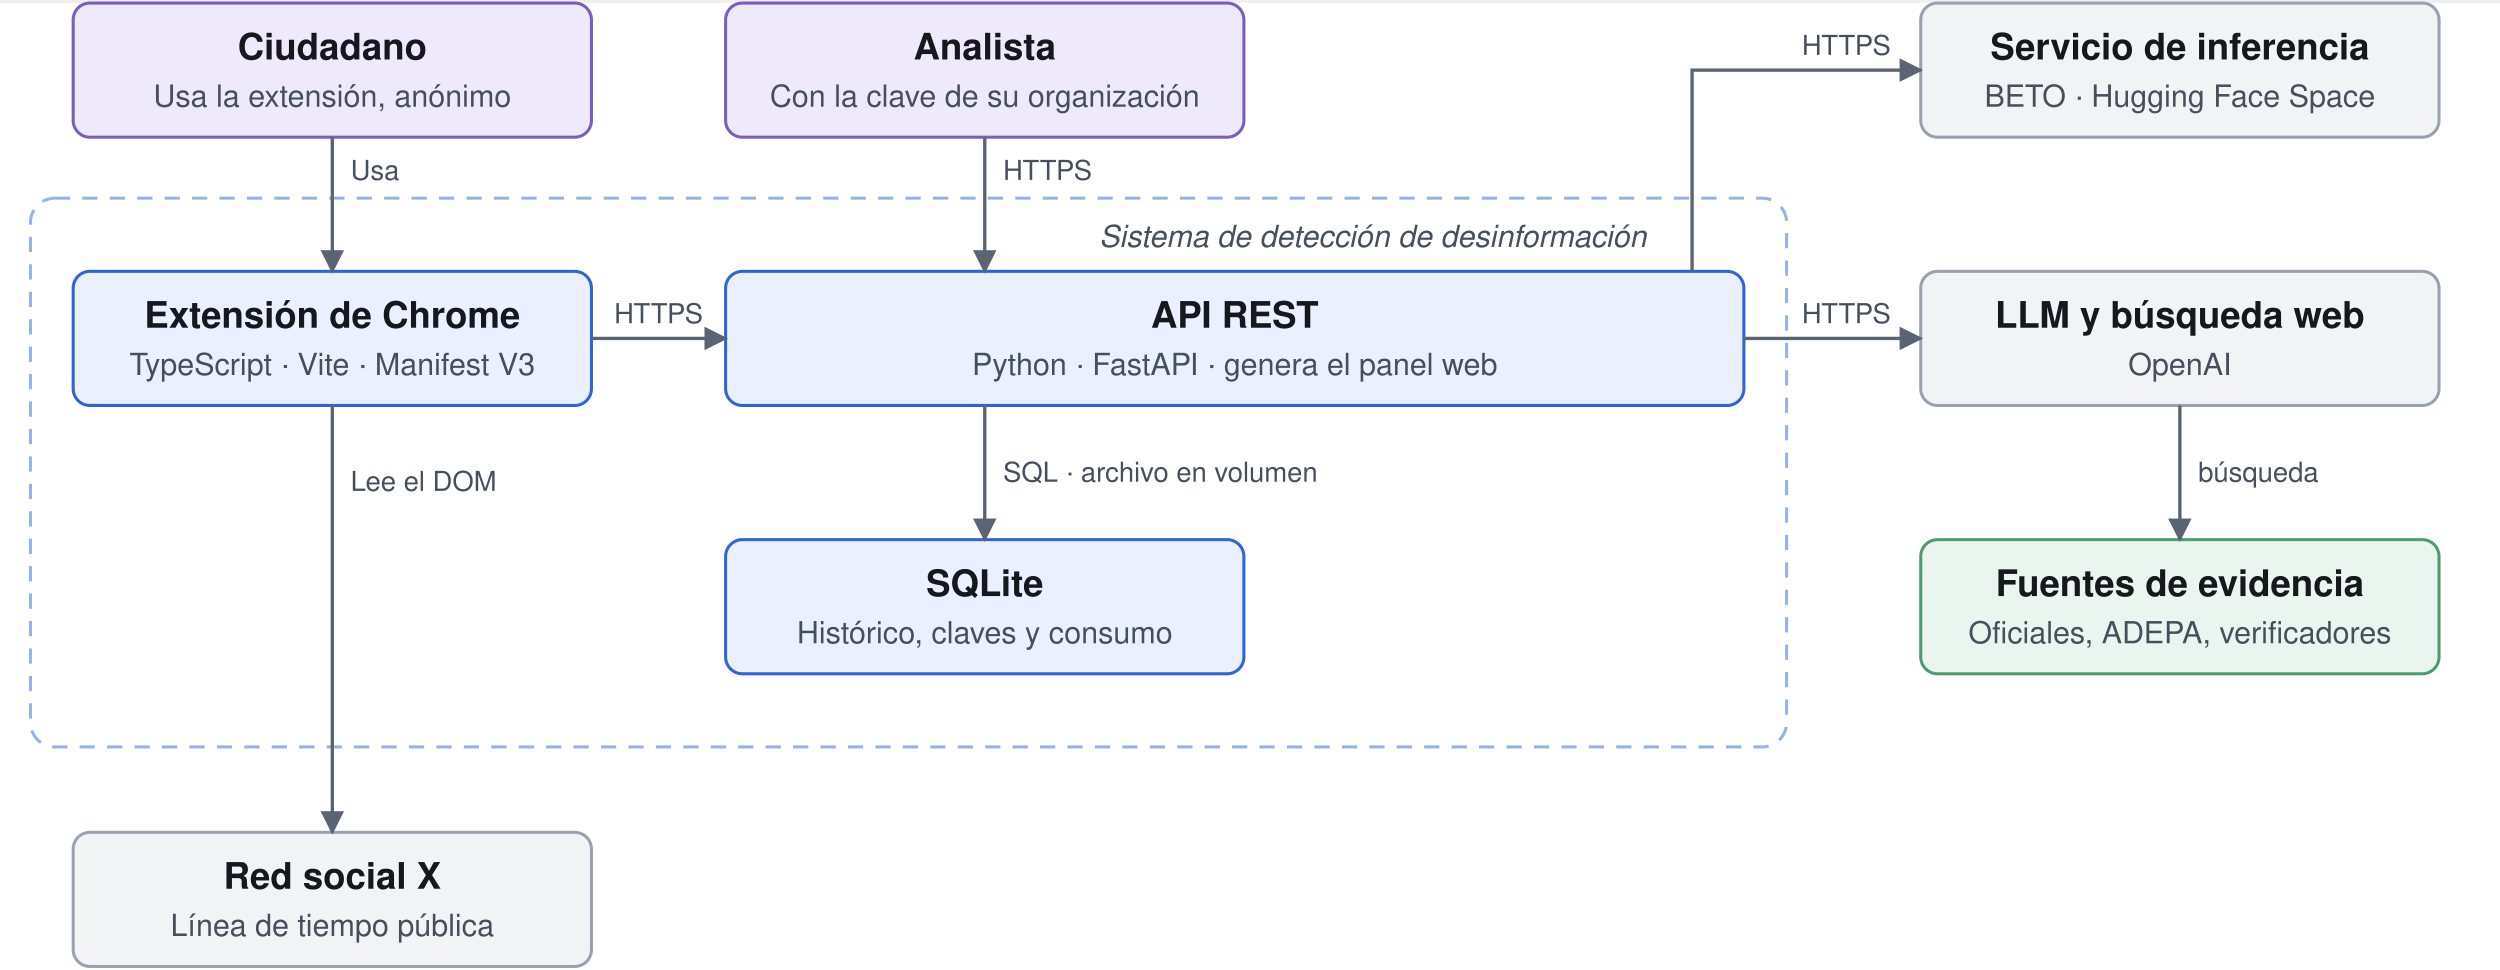
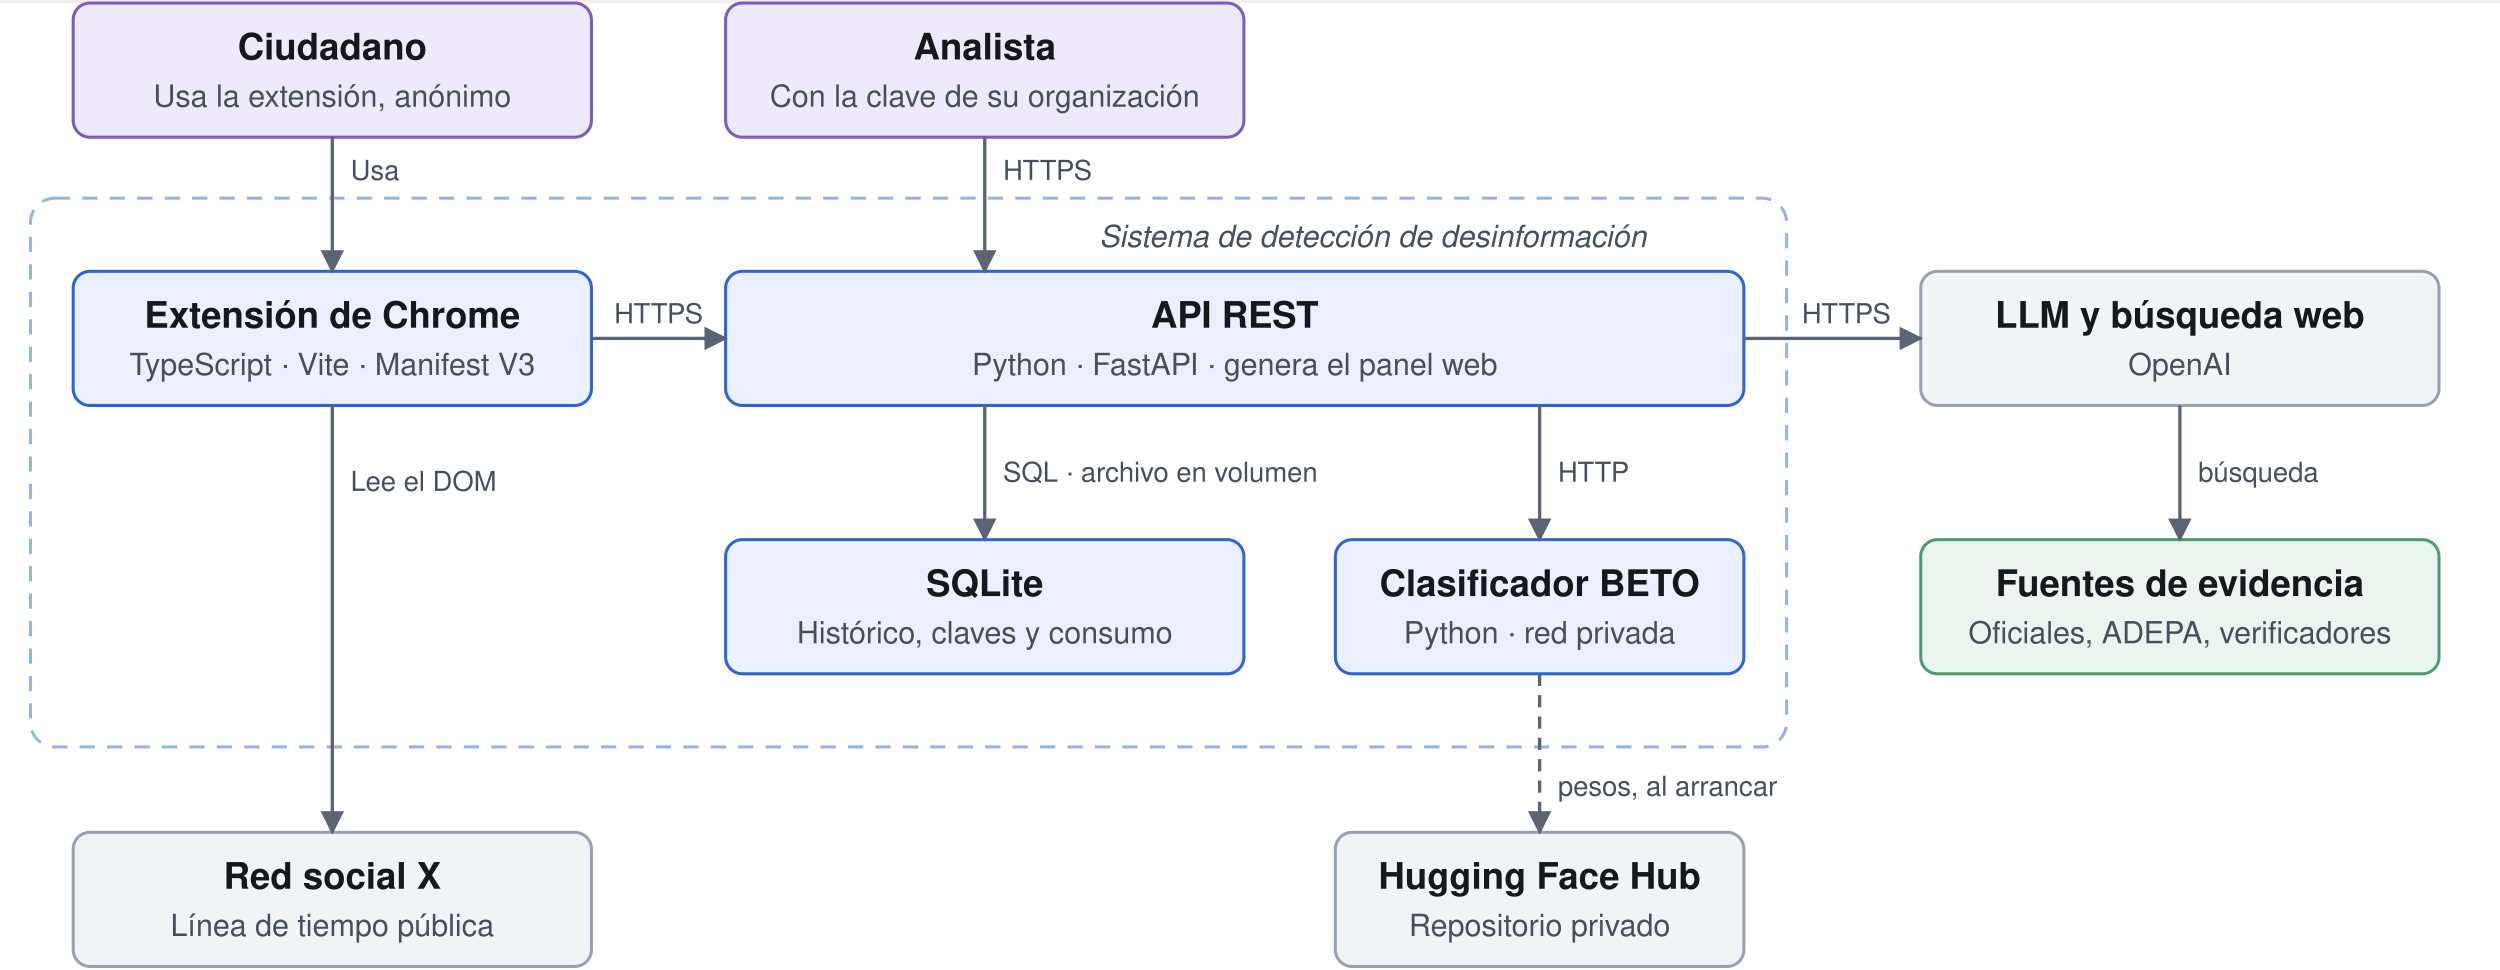
<svg xmlns="http://www.w3.org/2000/svg" viewBox="0 -2 1640 636" width="1640" height="636" font-family="'Avenir Next','Segoe UI',system-ui,Helvetica,Arial,sans-serif">
  <style>
    .t{font-size:24px;font-weight:700;fill:#16181D;text-anchor:middle}
    .d{font-size:20px;fill:#464F5C;text-anchor:middle}
    .cl{font-size:20px;font-style:italic;fill:#464F5C;text-anchor:end}
    .c{fill:none;stroke:#2F63D8;stroke-width:2;stroke-dasharray:10 8;opacity:.5}
    .cz{fill:none;stroke:#98A2AE;stroke-width:2;stroke-dasharray:10 8}
    .dash{stroke-dasharray:8 6}
    .ag{fill:none;stroke:#5A6472;stroke-width:2.2;marker-end:url(#pg)}.lg{font-size:18px;fill:#464F5C}.ao{fill:none;stroke:#C2621F;stroke-width:2.2;marker-end:url(#po)}.lo{font-size:18px;fill:#C2621F;font-weight:600}.av{fill:none;stroke:#2E8B57;stroke-width:2.2;marker-end:url(#pv)}.lv{font-size:18px;fill:#2E8B57;font-weight:600}
  </style>
  <defs>
    <marker id="pg" viewBox="0 0 10 10" refX="9" refY="5" markerWidth="7" markerHeight="7" orient="auto-start-reverse">
      <path d="M0,0 L10,5 L0,10 z" fill="#5A6472" />
    </marker>
    <marker id="po" viewBox="0 0 10 10" refX="9" refY="5" markerWidth="7" markerHeight="7" orient="auto-start-reverse">
      <path d="M0,0 L10,5 L0,10 z" fill="#C2621F" />
    </marker>
    <marker id="pv" viewBox="0 0 10 10" refX="9" refY="5" markerWidth="7" markerHeight="7" orient="auto-start-reverse">
      <path d="M0,0 L10,5 L0,10 z" fill="#2E8B57" />
    </marker>
  </defs>
  <rect width="100%" height="100%" fill="#fff" />
  <rect x="20" y="128" width="1152" height="360" rx="16" class="c" />
  <text x="1080" y="160" class="cl">Sistema de detección de desinformación</text>
  <rect x="48" y="0" width="340" height="88" rx="11" fill="#EFEAFB" stroke="#7B5BC4" stroke-width="2" />
  <text x="218" y="37" class="t">Ciudadano</text>
  <text x="218" y="68" class="d">Usa la extensión, anónimo</text>
  <rect x="476" y="0" width="340" height="88" rx="11" fill="#EFEAFB" stroke="#7B5BC4" stroke-width="2" />
  <text x="646" y="37" class="t">Analista</text>
  <text x="646" y="68" class="d">Con la clave de su organización</text>
  <rect x="48" y="176" width="340" height="88" rx="11" fill="#EAF0FE" stroke="#2F63D8" stroke-width="2" />
  <text x="218" y="213" class="t">Extensión de Chrome</text>
  <text x="218" y="244" class="d">TypeScript · Vite · Manifest V3</text>
  <rect x="476" y="176" width="668" height="88" rx="11" fill="#EAF0FE" stroke="#2F63D8" stroke-width="2" />
  <text x="810" y="213" class="t">API REST</text>
  <text x="810" y="244" class="d">Python · FastAPI · genera el panel web</text>
  <rect x="476" y="352" width="340" height="88" rx="11" fill="#EAF0FE" stroke="#2F63D8" stroke-width="2" />
  <text x="646" y="389" class="t">SQLite</text>
  <text x="646" y="420" class="d">Histórico, claves y consumo</text>
  <rect x="48" y="544" width="340" height="88" rx="11" fill="#F1F3F5" stroke="#98A2AE" stroke-width="2" />
  <text x="218" y="581" class="t">Red social X</text>
  <text x="218" y="612" class="d">Línea de tiempo pública</text>
-   <rect x="1260" y="0" width="340" height="88" rx="11" fill="#F1F3F5" stroke="#98A2AE" stroke-width="2" />
-   <text x="1430" y="37" class="t">Servicio de inferencia</text>
-   <text x="1430" y="68" class="d">BETO · Hugging Face Space</text>
+   <rect x="876" y="352" width="268" height="88" rx="11" fill="#EAF0FE" stroke="#2F63D8" stroke-width="2" />
+   <text x="1010" y="389" class="t">Clasificador BETO</text>
+   <text x="1010" y="420" class="d">Python · red privada</text>
+   <rect x="876" y="544" width="268" height="88" rx="11" fill="#F1F3F5" stroke="#98A2AE" stroke-width="2" />
+   <text x="1010" y="581" class="t">Hugging Face Hub</text>
+   <text x="1010" y="612" class="d">Repositorio privado</text>
  <rect x="1260" y="176" width="340" height="88" rx="11" fill="#F1F3F5" stroke="#98A2AE" stroke-width="2" />
  <text x="1430" y="213" class="t">LLM y búsqueda web</text>
  <text x="1430" y="244" class="d">OpenAI</text>
  <rect x="1260" y="352" width="340" height="88" rx="11" fill="#E9F5EE" stroke="#4E9B72" stroke-width="2" />
  <text x="1430" y="389" class="t">Fuentes de evidencia</text>
  <text x="1430" y="420" class="d">Oficiales, ADEPA, verificadores</text>
  <polyline points="218,88 218,176" class="ag" />
  <text x="230" y="116" class="lg">Usa</text>
  <polyline points="646,88 646,176" class="ag" />
  <text x="658" y="116" class="lg">HTTPS</text>
  <polyline points="388,220 476,220" class="ag" />
  <text x="432" y="210" class="lg" text-anchor="middle">HTTPS</text>
  <polyline points="218,264 218,544" class="ag" />
  <text x="230" y="320" class="lg">Lee el DOM</text>
  <polyline points="646,264 646,352" class="ag" />
  <text x="658" y="314" class="lg">SQL · archivo en volumen</text>
-   <polyline points="1110,176 1110,44 1260,44" class="ag" />
-   <text x="1182" y="34" class="lg">HTTPS</text>
+   <polyline points="1010,264 1010,352" class="ag" />
+   <text x="1022" y="314" class="lg">HTTP</text>
+   <polyline points="1010,440 1010,544" class="ag dash" />
+   <text x="1022" y="520" class="lg">pesos, al arrancar</text>
  <polyline points="1144,220 1260,220" class="ag" />
  <text x="1182" y="210" class="lg">HTTPS</text>
  <polyline points="1430,264 1430,352" class="ag" />
  <text x="1442" y="314" class="lg">búsqueda</text>
</svg>
